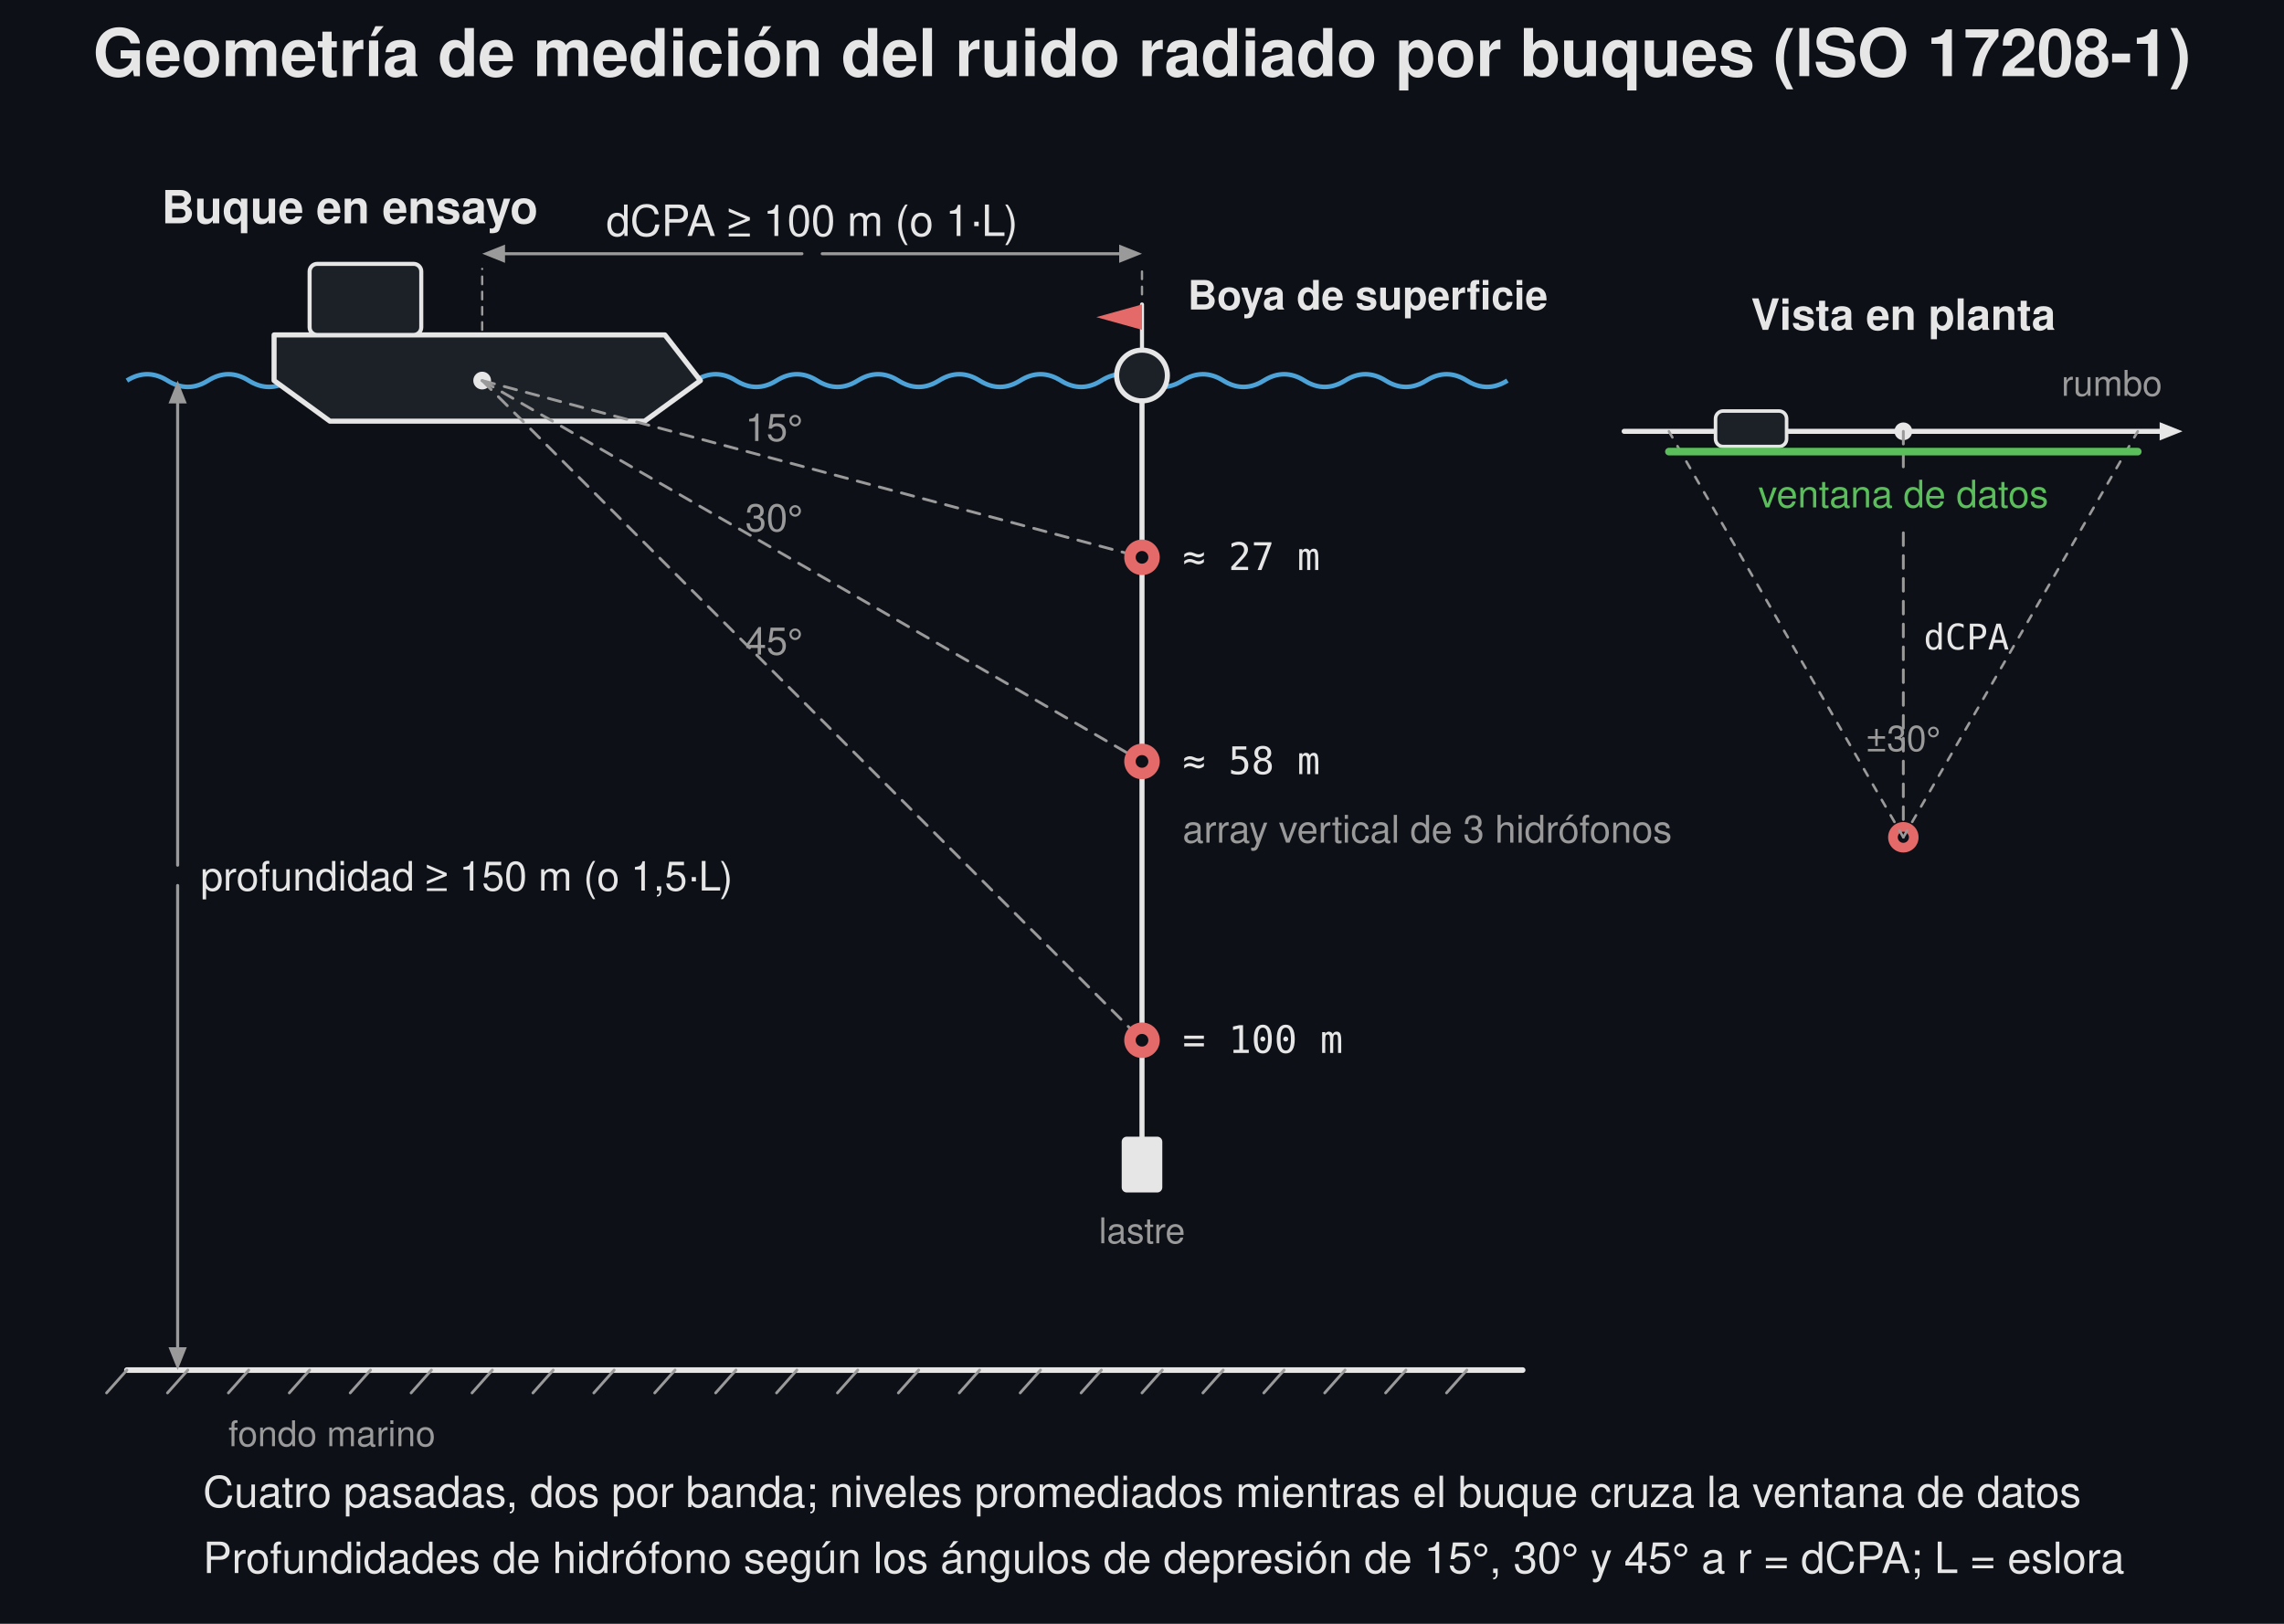
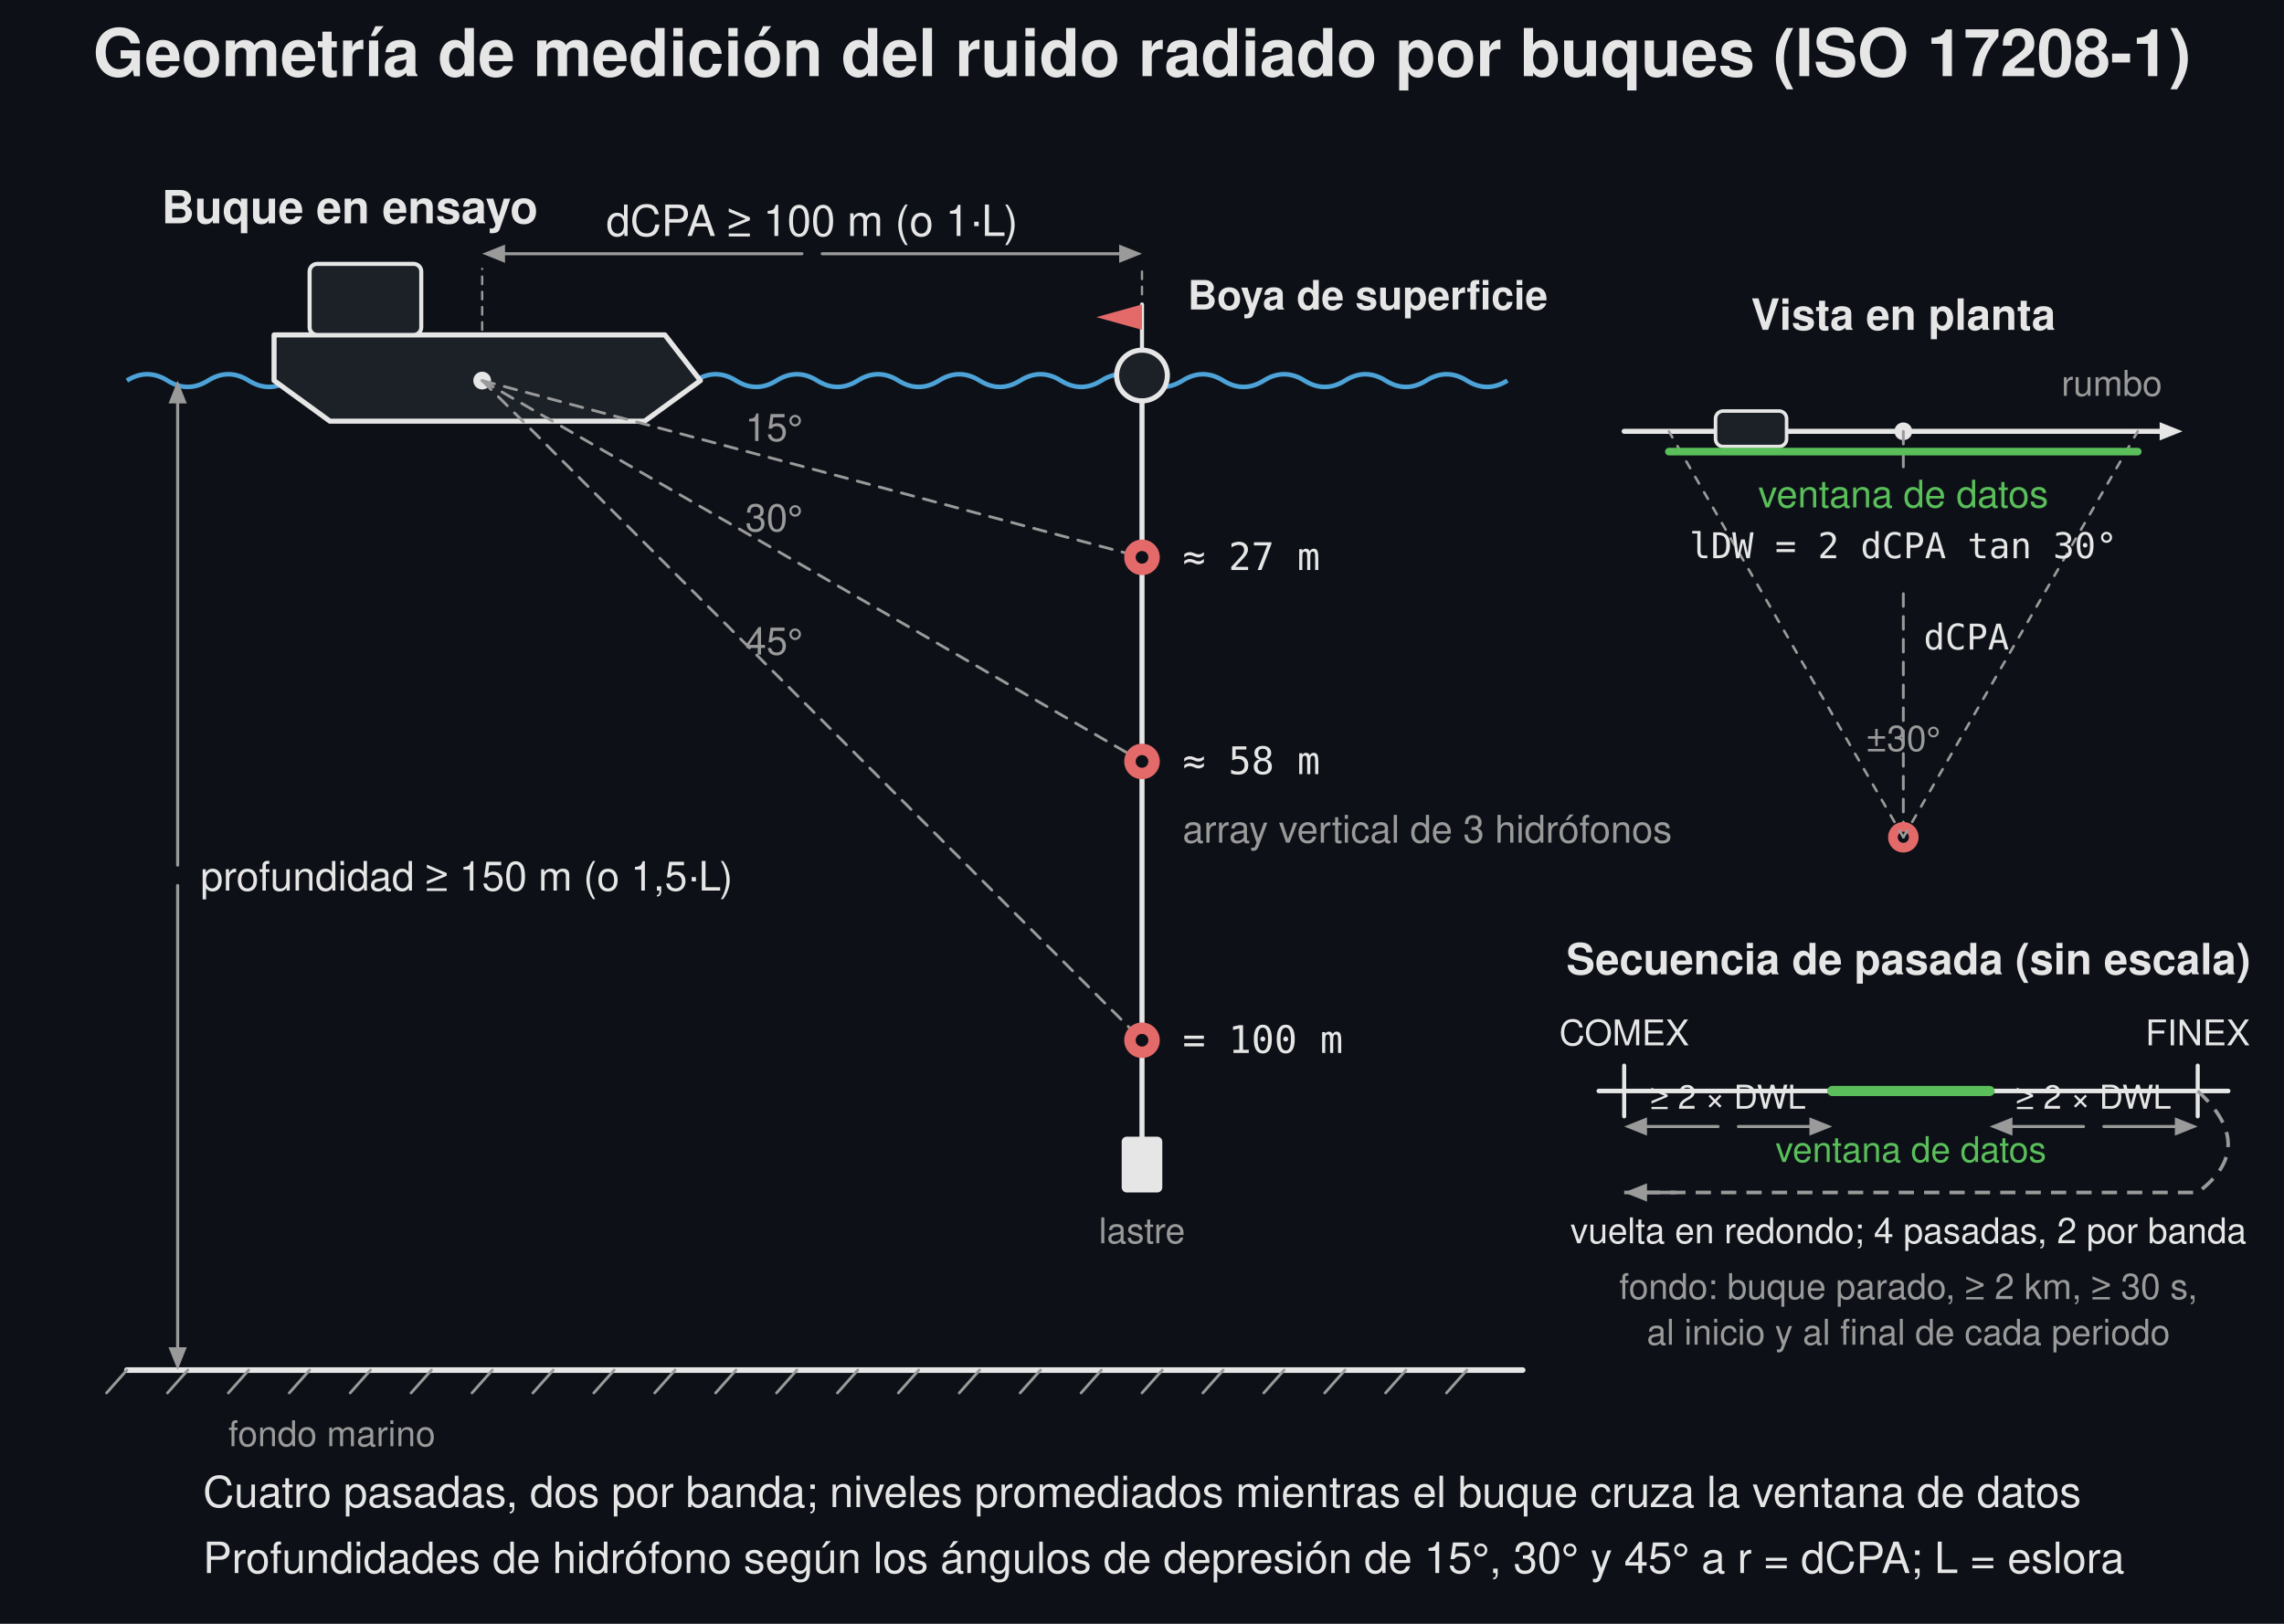
<svg xmlns="http://www.w3.org/2000/svg" width="900" height="640" viewBox="0 0 900 640">
  <rect width="900" height="640" fill="#0d1117" />
  <text x="450.0" y="30" font-family="Segoe UI, Helvetica, Arial, sans-serif" font-size="26" font-weight="600" fill="#e6e6e6" text-anchor="middle">Geometría de medición del ruido radiado por buques (ISO 17208-1)</text>
  <path d="M 50 150.0 Q 58 145 66 150 Q 74 155 82 150 Q 90 145 98 150 Q 106 155 114 150 Q 122 145 130 150 Q 138 155 146 150 Q 154 145 162 150 Q 170 155 178 150 Q 186 145 194 150 Q 202 155 210 150 Q 218 145 226 150 Q 234 155 242 150 Q 250 145 258 150 Q 266 155 274 150 Q 282 145 290 150 Q 298 155 306 150 Q 314 145 322 150 Q 330 155 338 150 Q 346 145 354 150 Q 362 155 370 150 Q 378 145 386 150 Q 394 155 402 150 Q 410 145 418 150 Q 426 155 434 150 Q 442 145 450 150 Q 458 155 466 150 Q 474 145 482 150 Q 490 155 498 150 Q 506 145 514 150 Q 522 155 530 150 Q 538 145 546 150 Q 554 155 562 150 Q 570 145 578 150 Q 586 155 594 150" fill="none" stroke="#4da3d8" stroke-width="1.8" stroke-linejoin="round" />
  <path d="M 108 132 L 262 132 L 276 150.0 L 254 166 L 130 166 L 108 150.0 Z" fill="#1c2128" stroke="#e6e6e6" stroke-width="2" stroke-linejoin="round" />
  <rect x="122" y="104" width="44" height="28" rx="3" fill="#1c2128" stroke="#e6e6e6" stroke-width="1.6" />
  <text x="212" y="88" font-family="Segoe UI, Helvetica, Arial, sans-serif" font-size="18" fill="#e6e6e6" text-anchor="end" font-weight="600">Buque en ensayo</text>
  <circle cx="190.0" cy="150.0" r="3.5" fill="#e6e6e6" stroke="none" stroke-width="1.5" />
  <circle cx="450.0" cy="148" r="10" fill="#1c2128" stroke="#e6e6e6" stroke-width="2" />
  <line x1="450.0" y1="138" x2="450.0" y2="120" stroke="#e6e6e6" stroke-width="1.6" stroke-linecap="round" />
  <path d="M 450 120 L 432 125 L 450 130 Z" fill="#e46a6a" stroke="none" stroke-width="1.5" stroke-linejoin="round" />
  <text x="468.0" y="122" font-family="Segoe UI, Helvetica, Arial, sans-serif" font-size="16" fill="#e6e6e6" text-anchor="start" font-weight="600">Boya de superficie</text>
  <line x1="450.0" y1="158" x2="450.0" y2="448" stroke="#e6e6e6" stroke-width="2" stroke-linecap="round" />
  <rect x="442.0" y="448" width="16" height="22" rx="2" fill="#e6e6e6" stroke="none" stroke-width="1.5" />
  <text x="450.0" y="490" font-family="Segoe UI, Helvetica, Arial, sans-serif" font-size="14" fill="#9a9a9a" text-anchor="middle">lastre</text>
  <line x1="190.0" y1="150.0" x2="450.0" y2="219.667" stroke="#9a9a9a" stroke-width="1.1" stroke-dasharray="5,4" stroke-linecap="round" />
  <circle cx="450.0" cy="219.667" r="7" fill="#e46a6a" stroke="none" stroke-width="1.5" />
  <circle cx="450.0" cy="219.667" r="2.5" fill="#0d1117" stroke="none" stroke-width="1.5" />
  <text x="466.0" y="224.667" font-family="Consolas, Menlo, monospace" font-size="15" fill="#e6e6e6" text-anchor="start">≈ 27 m</text>
  <text x="305.0" y="173.814" font-family="Segoe UI, Helvetica, Arial, sans-serif" font-size="15" fill="#9a9a9a" text-anchor="middle">15°</text>
  <line x1="190.0" y1="150.0" x2="450.0" y2="300.111" stroke="#9a9a9a" stroke-width="1.1" stroke-dasharray="5,4" stroke-linecap="round" />
  <circle cx="450.0" cy="300.111" r="7" fill="#e46a6a" stroke="none" stroke-width="1.5" />
  <circle cx="450.0" cy="300.111" r="2.5" fill="#0d1117" stroke="none" stroke-width="1.5" />
  <text x="466.0" y="305.111" font-family="Consolas, Menlo, monospace" font-size="15" fill="#e6e6e6" text-anchor="start">≈ 58 m</text>
  <text x="305.0" y="209.395" font-family="Segoe UI, Helvetica, Arial, sans-serif" font-size="15" fill="#9a9a9a" text-anchor="middle">30°</text>
  <line x1="190.0" y1="150.0" x2="450.0" y2="410.0" stroke="#9a9a9a" stroke-width="1.1" stroke-dasharray="5,4" stroke-linecap="round" />
  <circle cx="450.0" cy="410.0" r="7" fill="#e46a6a" stroke="none" stroke-width="1.5" />
  <circle cx="450.0" cy="410.0" r="2.5" fill="#0d1117" stroke="none" stroke-width="1.5" />
  <text x="466.0" y="415.0" font-family="Consolas, Menlo, monospace" font-size="15" fill="#e6e6e6" text-anchor="start">= 100 m</text>
  <text x="305.0" y="258.0" font-family="Segoe UI, Helvetica, Arial, sans-serif" font-size="15" fill="#9a9a9a" text-anchor="middle">45°</text>
  <text x="466.0" y="332.111" font-family="Segoe UI, Helvetica, Arial, sans-serif" font-size="15" fill="#9a9a9a" text-anchor="start">array vertical de 3 hidrófonos</text>
  <line x1="316.0" y1="100" x2="199.0" y2="100.0" stroke="#9a9a9a" stroke-width="1.2" stroke-linecap="round" />
  <path d="M 190.0 100.0 L 199.0 96.4 L 199.0 103.6 Z" fill="#9a9a9a" stroke="none" stroke-width="1.5" stroke-linejoin="round" />
  <line x1="324.0" y1="100" x2="441.0" y2="100.0" stroke="#9a9a9a" stroke-width="1.2" stroke-linecap="round" />
  <path d="M 450.0 100.0 L 441.0 103.6 L 441.0 96.4 Z" fill="#9a9a9a" stroke="none" stroke-width="1.5" stroke-linejoin="round" />
  <text x="320.0" y="93" font-family="Segoe UI, Helvetica, Arial, sans-serif" font-size="17" fill="#e6e6e6" text-anchor="middle">dCPA ≥ 100 m (o 1·L)</text>
  <line x1="190.0" y1="130" x2="190.0" y2="106" stroke="#9a9a9a" stroke-width="0.9" stroke-dasharray="3,3" stroke-linecap="round" />
  <line x1="450.0" y1="116" x2="450.0" y2="106" stroke="#9a9a9a" stroke-width="0.9" stroke-dasharray="3,3" stroke-linecap="round" />
  <line x1="50" y1="540" x2="600" y2="540" stroke="#e6e6e6" stroke-width="2.2" stroke-linecap="round" />
  <line x1="50" y1="540" x2="42" y2="549" stroke="#9a9a9a" stroke-width="1.1" stroke-linecap="round" />
  <line x1="74" y1="540" x2="66" y2="549" stroke="#9a9a9a" stroke-width="1.1" stroke-linecap="round" />
  <line x1="98" y1="540" x2="90" y2="549" stroke="#9a9a9a" stroke-width="1.1" stroke-linecap="round" />
  <line x1="122" y1="540" x2="114" y2="549" stroke="#9a9a9a" stroke-width="1.1" stroke-linecap="round" />
  <line x1="146" y1="540" x2="138" y2="549" stroke="#9a9a9a" stroke-width="1.1" stroke-linecap="round" />
  <line x1="170" y1="540" x2="162" y2="549" stroke="#9a9a9a" stroke-width="1.1" stroke-linecap="round" />
  <line x1="194" y1="540" x2="186" y2="549" stroke="#9a9a9a" stroke-width="1.1" stroke-linecap="round" />
  <line x1="218" y1="540" x2="210" y2="549" stroke="#9a9a9a" stroke-width="1.1" stroke-linecap="round" />
  <line x1="242" y1="540" x2="234" y2="549" stroke="#9a9a9a" stroke-width="1.1" stroke-linecap="round" />
  <line x1="266" y1="540" x2="258" y2="549" stroke="#9a9a9a" stroke-width="1.1" stroke-linecap="round" />
  <line x1="290" y1="540" x2="282" y2="549" stroke="#9a9a9a" stroke-width="1.1" stroke-linecap="round" />
  <line x1="314" y1="540" x2="306" y2="549" stroke="#9a9a9a" stroke-width="1.1" stroke-linecap="round" />
  <line x1="338" y1="540" x2="330" y2="549" stroke="#9a9a9a" stroke-width="1.1" stroke-linecap="round" />
  <line x1="362" y1="540" x2="354" y2="549" stroke="#9a9a9a" stroke-width="1.1" stroke-linecap="round" />
  <line x1="386" y1="540" x2="378" y2="549" stroke="#9a9a9a" stroke-width="1.1" stroke-linecap="round" />
  <line x1="410" y1="540" x2="402" y2="549" stroke="#9a9a9a" stroke-width="1.1" stroke-linecap="round" />
  <line x1="434" y1="540" x2="426" y2="549" stroke="#9a9a9a" stroke-width="1.1" stroke-linecap="round" />
  <line x1="458" y1="540" x2="450" y2="549" stroke="#9a9a9a" stroke-width="1.1" stroke-linecap="round" />
  <line x1="482" y1="540" x2="474" y2="549" stroke="#9a9a9a" stroke-width="1.1" stroke-linecap="round" />
  <line x1="506" y1="540" x2="498" y2="549" stroke="#9a9a9a" stroke-width="1.1" stroke-linecap="round" />
  <line x1="530" y1="540" x2="522" y2="549" stroke="#9a9a9a" stroke-width="1.1" stroke-linecap="round" />
  <line x1="554" y1="540" x2="546" y2="549" stroke="#9a9a9a" stroke-width="1.1" stroke-linecap="round" />
  <line x1="578" y1="540" x2="570" y2="549" stroke="#9a9a9a" stroke-width="1.1" stroke-linecap="round" />
  <text x="90" y="570" font-family="Segoe UI, Helvetica, Arial, sans-serif" font-size="14" fill="#9a9a9a" text-anchor="start">fondo marino</text>
  <line x1="70" y1="341.0" x2="70.0" y2="159.0" stroke="#9a9a9a" stroke-width="1.2" stroke-linecap="round" />
  <path d="M 70.0 150.0 L 73.6 159.0 L 66.4 159.0 Z" fill="#9a9a9a" stroke="none" stroke-width="1.5" stroke-linejoin="round" />
  <line x1="70" y1="349.0" x2="70.0" y2="531.0" stroke="#9a9a9a" stroke-width="1.2" stroke-linecap="round" />
  <path d="M 70.0 540.0 L 66.4 531.0 L 73.6 531.0 Z" fill="#9a9a9a" stroke="none" stroke-width="1.5" stroke-linejoin="round" />
  <text x="79" y="351.0" font-family="Segoe UI, Helvetica, Arial, sans-serif" font-size="16" fill="#e6e6e6" text-anchor="start">profundidad ≥ 150 m (o 1,5·L)</text>
  <text x="750" y="130" font-family="Segoe UI, Helvetica, Arial, sans-serif" font-size="17" fill="#e6e6e6" text-anchor="middle" font-weight="600">Vista en planta</text>
  <line x1="640" y1="170" x2="851.0" y2="170.0" stroke="#e6e6e6" stroke-width="2.0" stroke-linecap="round" />
  <path d="M 860.0 170.0 L 851.0 173.6 L 851.0 166.4 Z" fill="#e6e6e6" stroke="none" stroke-width="1.5" stroke-linejoin="round" />
  <text x="852" y="156" font-family="Segoe UI, Helvetica, Arial, sans-serif" font-size="14" fill="#9a9a9a" text-anchor="end">rumbo</text>
  <rect x="676" y="162" width="28" height="14" rx="3" fill="#1c2128" stroke="#e6e6e6" stroke-width="1.4" />
  <circle cx="750" cy="170" r="3.5" fill="#e6e6e6" stroke="none" stroke-width="1.5" />
  <line x1="750" y1="170" x2="750" y2="184" stroke="#9a9a9a" stroke-width="1.1" stroke-dasharray="5,4" stroke-linecap="round" />
-   <line x1="750" y1="210" x2="750" y2="330" stroke="#9a9a9a" stroke-width="1.1" stroke-dasharray="5,4" stroke-linecap="round" />
+   <line x1="750" y1="234" x2="750" y2="330" stroke="#9a9a9a" stroke-width="1.1" stroke-dasharray="5,4" stroke-linecap="round" />
  <text x="758" y="256" font-family="Consolas, Menlo, monospace" font-size="14" fill="#e6e6e6" text-anchor="start">dCPA</text>
  <circle cx="750" cy="330" r="6" fill="#e46a6a" stroke="none" stroke-width="1.5" />
  <circle cx="750" cy="330" r="2.2" fill="#0d1117" stroke="none" stroke-width="1.5" />
  <line x1="750" y1="330" x2="657.624" y2="170" stroke="#9a9a9a" stroke-width="1.0" stroke-dasharray="3,4" stroke-linecap="round" />
  <line x1="750" y1="330" x2="842.376" y2="170" stroke="#9a9a9a" stroke-width="1.0" stroke-dasharray="3,4" stroke-linecap="round" />
  <text x="750" y="296" font-family="Segoe UI, Helvetica, Arial, sans-serif" font-size="14" fill="#9a9a9a" text-anchor="middle">±30°</text>
  <line x1="657.624" y1="178" x2="842.376" y2="178" stroke="#5abf5a" stroke-width="3.0" stroke-linecap="round" />
  <text x="750" y="200" font-family="Segoe UI, Helvetica, Arial, sans-serif" font-size="15" fill="#5abf5a" text-anchor="middle">ventana de datos</text>
+   <text x="750" y="220" font-family="Consolas, Menlo, monospace" font-size="14" fill="#e6e6e6" text-anchor="middle">lDW = 2 dCPA tan 30°</text>
+   <text x="752" y="384" font-family="Segoe UI, Helvetica, Arial, sans-serif" font-size="17" fill="#e6e6e6" text-anchor="middle" font-weight="600">Secuencia de pasada (sin escala)</text>
+   <line x1="630" y1="430" x2="878" y2="430" stroke="#e6e6e6" stroke-width="1.8" stroke-linecap="round" />
+   <line x1="640.0" y1="420" x2="640.0" y2="440" stroke="#e6e6e6" stroke-width="1.6" stroke-linecap="round" />
+   <text x="640.0" y="412" font-family="Segoe UI, Helvetica, Arial, sans-serif" font-size="14" fill="#e6e6e6" text-anchor="middle">COMEX</text>
+   <line x1="866.0" y1="420" x2="866.0" y2="440" stroke="#e6e6e6" stroke-width="1.6" stroke-linecap="round" />
+   <text x="866.0" y="412" font-family="Segoe UI, Helvetica, Arial, sans-serif" font-size="14" fill="#e6e6e6" text-anchor="middle">FINEX</text>
+   <line x1="722" y1="430" x2="784" y2="430" stroke="#5abf5a" stroke-width="4.0" stroke-linecap="round" />
+   <text x="753" y="458" font-family="Segoe UI, Helvetica, Arial, sans-serif" font-size="14" fill="#5abf5a" text-anchor="middle">ventana de datos</text>
+   <line x1="677.0" y1="444" x2="649.0" y2="444.0" stroke="#9a9a9a" stroke-width="1.2" stroke-linecap="round" />
+   <path d="M 640.0 444.0 L 649.0 440.4 L 649.0 447.6 Z" fill="#9a9a9a" stroke="none" stroke-width="1.5" stroke-linejoin="round" />
+   <line x1="685.0" y1="444" x2="713.0" y2="444.0" stroke="#9a9a9a" stroke-width="1.2" stroke-linecap="round" />
+   <path d="M 722.0 444.0 L 713.0 447.6 L 713.0 440.4 Z" fill="#9a9a9a" stroke="none" stroke-width="1.5" stroke-linejoin="round" />
+   <text x="681.0" y="437" font-family="Segoe UI, Helvetica, Arial, sans-serif" font-size="13" fill="#e6e6e6" text-anchor="middle">≥ 2 × DWL</text>
+   <line x1="821.0" y1="444" x2="793.0" y2="444.0" stroke="#9a9a9a" stroke-width="1.2" stroke-linecap="round" />
+   <path d="M 784.0 444.0 L 793.0 440.4 L 793.0 447.6 Z" fill="#9a9a9a" stroke="none" stroke-width="1.5" stroke-linejoin="round" />
+   <line x1="829.0" y1="444" x2="857.0" y2="444.0" stroke="#9a9a9a" stroke-width="1.2" stroke-linecap="round" />
+   <path d="M 866.0 444.0 L 857.0 447.6 L 857.0 440.4 Z" fill="#9a9a9a" stroke="none" stroke-width="1.5" stroke-linejoin="round" />
+   <text x="825.0" y="437" font-family="Segoe UI, Helvetica, Arial, sans-serif" font-size="13" fill="#e6e6e6" text-anchor="middle">≥ 2 × DWL</text>
+   <path d="M 866 430 Q 890 452 866 470 L 640 470" fill="none" stroke="#9a9a9a" stroke-width="1.4" stroke-linejoin="round" stroke-dasharray="6,4" />
+   <line x1="660" y1="470" x2="649.0" y2="470.0" stroke="#9a9a9a" stroke-width="1.4" stroke-linecap="round" />
+   <path d="M 640.0 470.0 L 649.0 466.4 L 649.0 473.6 Z" fill="#9a9a9a" stroke="none" stroke-width="1.5" stroke-linejoin="round" />
+   <text x="752" y="490" font-family="Segoe UI, Helvetica, Arial, sans-serif" font-size="14" fill="#e6e6e6" text-anchor="middle">vuelta en redondo; 4 pasadas, 2 por banda</text>
+   <text x="752" y="512" font-family="Segoe UI, Helvetica, Arial, sans-serif" font-size="14" fill="#9a9a9a" text-anchor="middle">fondo: buque parado, ≥ 2 km, ≥ 30 s,</text>
+   <text x="752" y="530" font-family="Segoe UI, Helvetica, Arial, sans-serif" font-size="14" fill="#9a9a9a" text-anchor="middle">al inicio y al final de cada periodo</text>
  <text x="80" y="594" font-family="Segoe UI, Helvetica, Arial, sans-serif" font-size="17" fill="#e6e6e6" text-anchor="start">Cuatro pasadas, dos por banda; niveles promediados mientras el buque cruza la ventana de datos</text>
  <text x="80" y="620" font-family="Segoe UI, Helvetica, Arial, sans-serif" font-size="17" fill="#e6e6e6" text-anchor="start">Profundidades de hidrófono según los ángulos de depresión de 15°, 30° y 45° a r = dCPA; L = eslora</text>
</svg>
